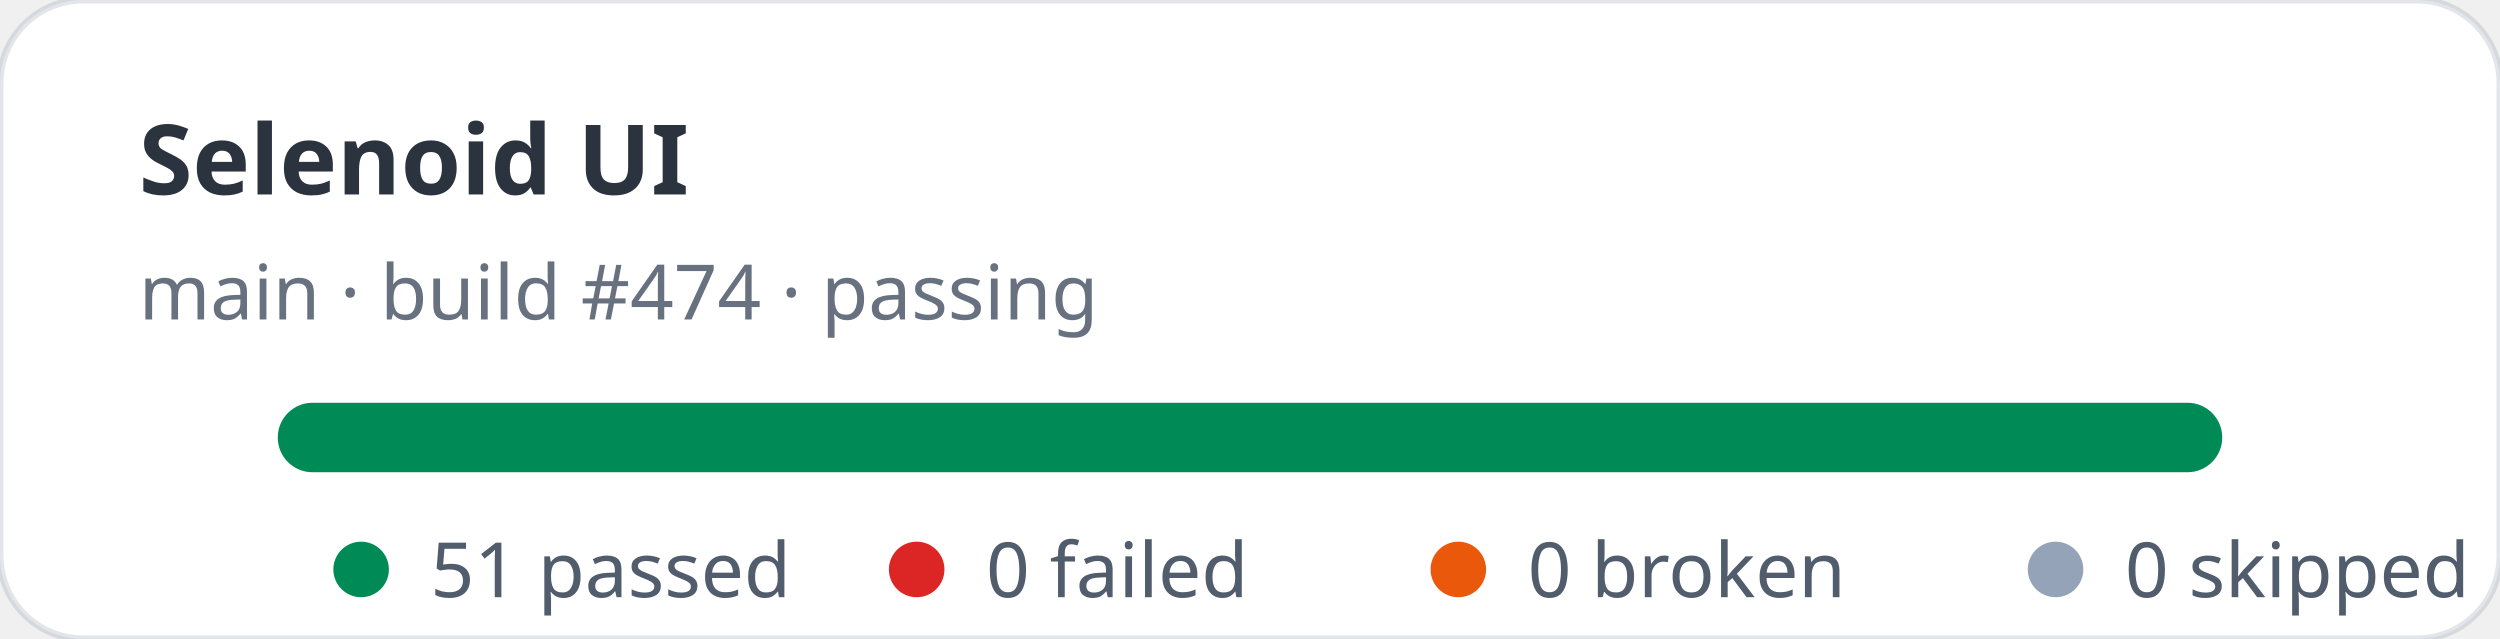
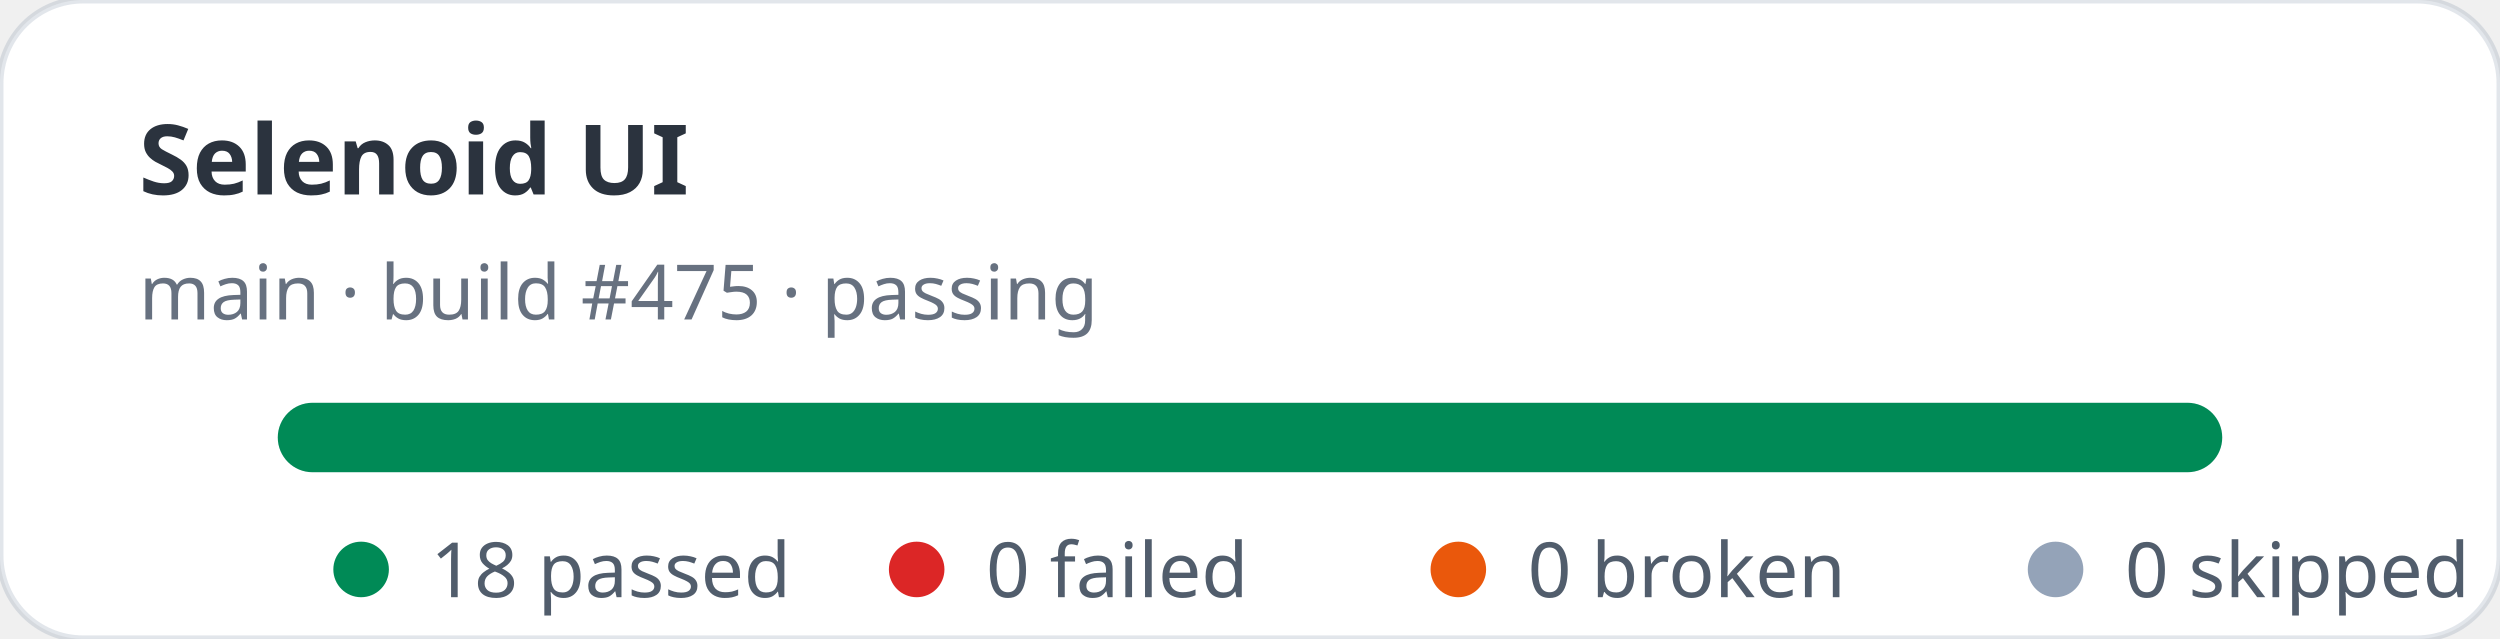
- <svg xmlns="http://www.w3.org/2000/svg" width="360" height="92" viewBox="0 0 360 92" role="img" aria-label="Selenoid UI stats: 51 passed, 0 failed">
+ <svg xmlns="http://www.w3.org/2000/svg" width="360" height="92" viewBox="0 0 360 92" role="img" aria-label="Selenoid UI stats: 18 passed, 0 failed">
  <rect width="360" height="92" rx="12" fill="#ffffff" stroke="rgba(11,48,86,0.12)" />
  <text x="20" y="28" fill="rgba(1,10,24,0.83)" font-family="ui-sans-serif,system-ui,sans-serif" font-size="14" font-weight="700">Selenoid UI</text>
-   <text x="20" y="46" fill="rgba(2,19,44,0.6)" font-family="ui-sans-serif,system-ui,sans-serif" font-size="11">main · build #474 · passing</text>
+   <text x="20" y="46" fill="rgba(2,19,44,0.6)" font-family="ui-sans-serif,system-ui,sans-serif" font-size="11">main · build #475 · passing</text>
  <rect x="40" y="58" width="280" height="10" rx="5" fill="#e2e8f0" />
  <rect x="40" y="58" width="280" height="10" rx="5" fill="#008a56" />
  <g font-family="ui-sans-serif,system-ui,sans-serif" font-size="11" fill="rgba(1,18,40,0.68)">
    <circle cx="52" cy="82" r="4" fill="#008a56" />
-     <text x="62" y="86">51 passed</text>
+     <text x="62" y="86">18 passed</text>
    <circle cx="132" cy="82" r="4" fill="#dc2626" />
    <text x="142" y="86">0 failed</text>
    <circle cx="210" cy="82" r="4" fill="#ea580c" />
    <text x="220" y="86">0 broken</text>
    <circle cx="296" cy="82" r="4" fill="#94a3b8" />
    <text x="306" y="86">0 skipped</text>
  </g>
</svg>
